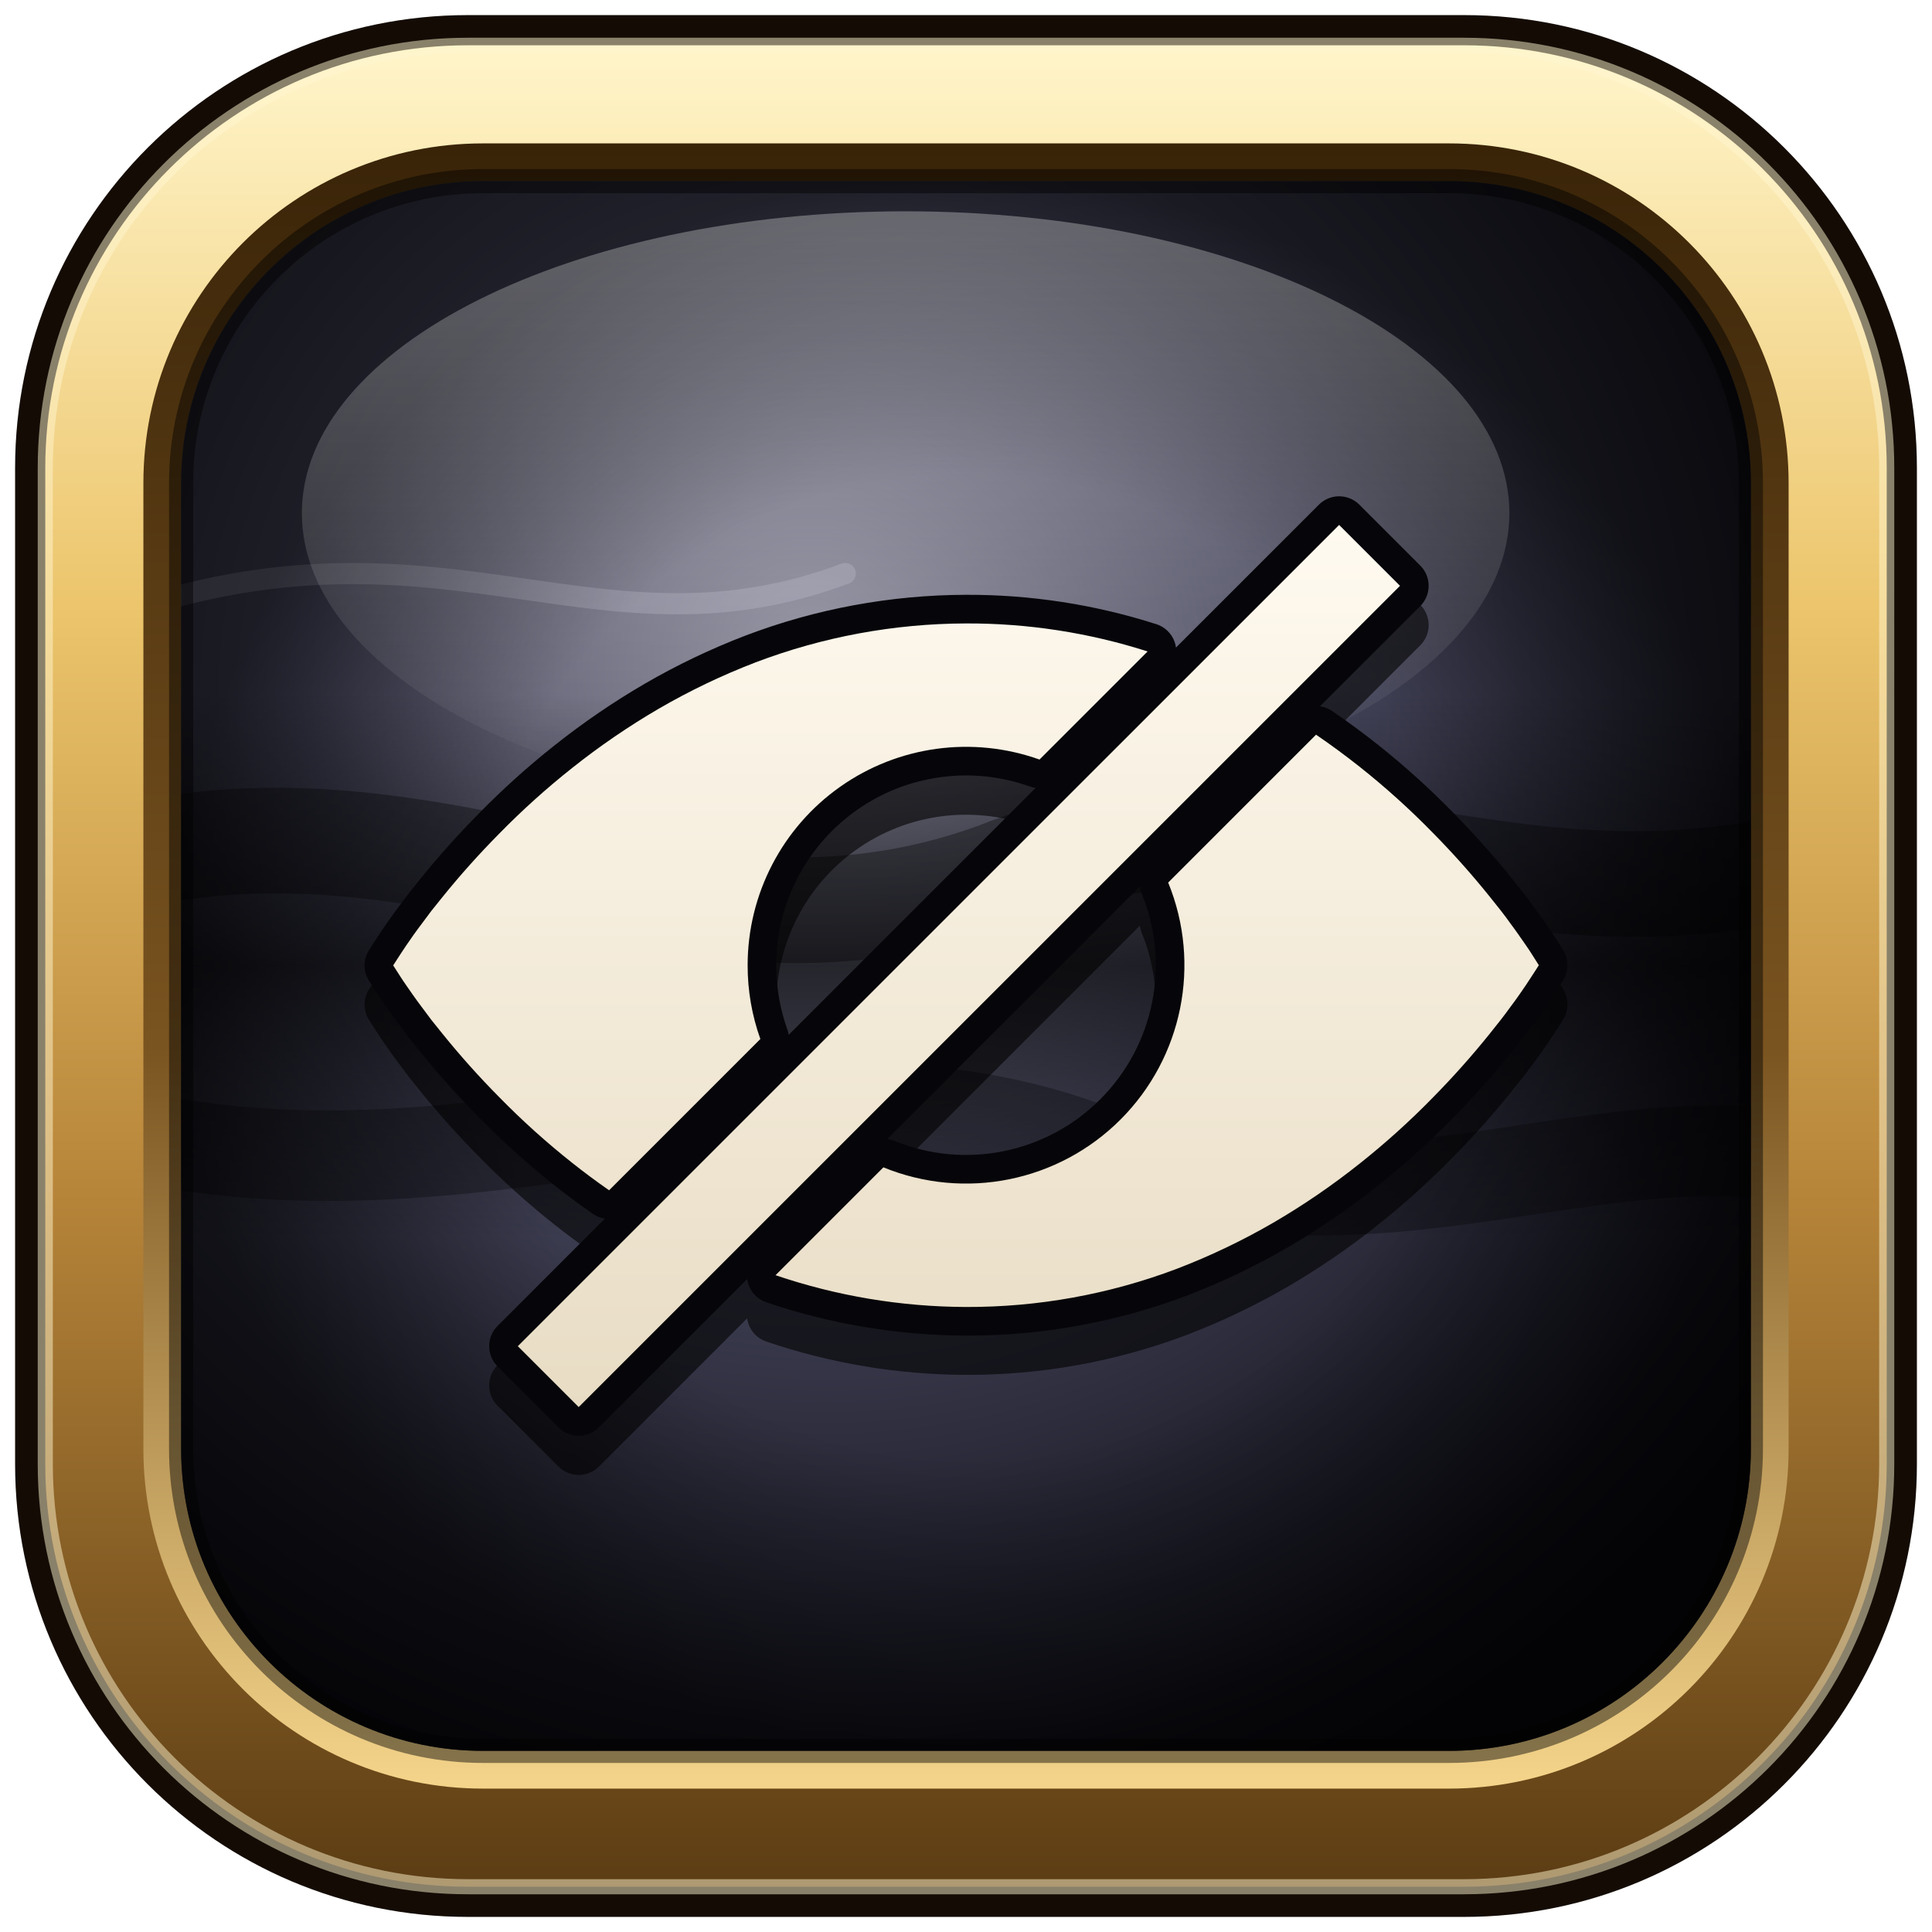
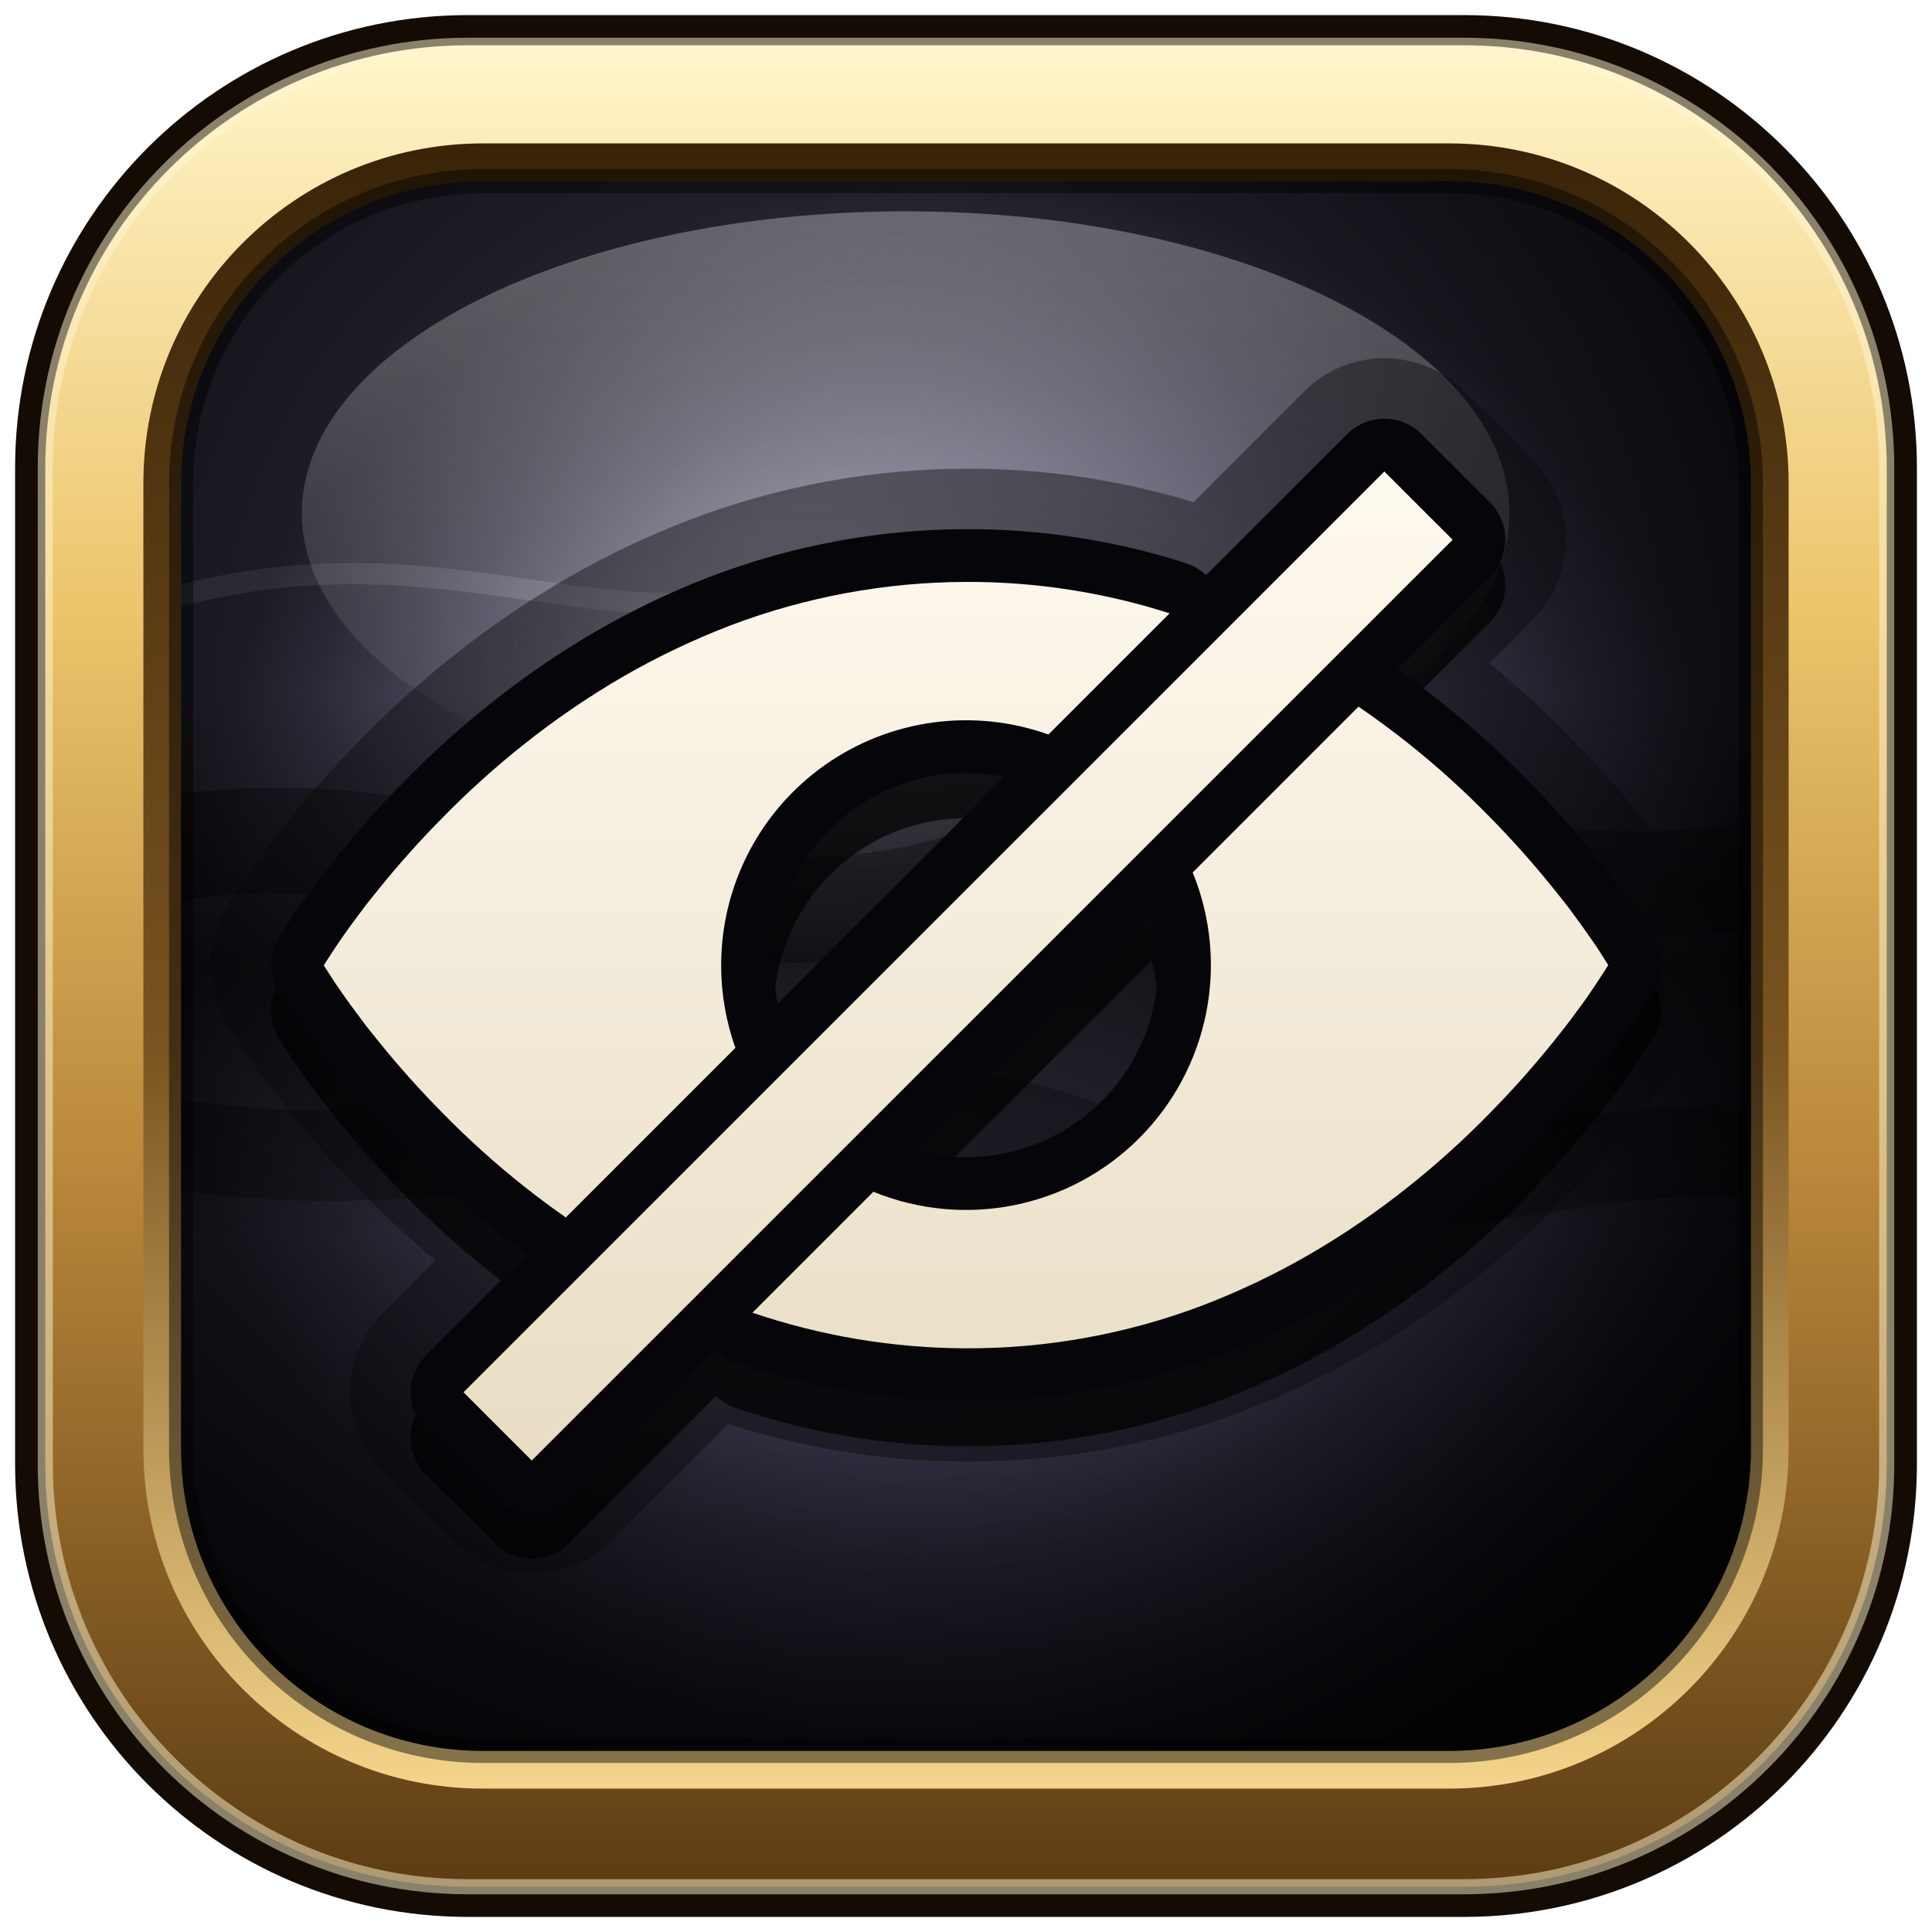
<svg xmlns="http://www.w3.org/2000/svg" viewBox="0 0 128 128" width="128" height="128">
  <defs>
    <linearGradient id="bezel" x1="0" y1="0" x2="0" y2="1">
      <stop offset="0" stop-color="#fff4c8" />
      <stop offset="0.3" stop-color="#ecc56c" />
      <stop offset="0.62" stop-color="#b8863a" />
      <stop offset="1" stop-color="#5e3e14" />
    </linearGradient>
    <linearGradient id="groove" x1="0" y1="0" x2="0" y2="1">
      <stop offset="0" stop-color="#3a2408" />
      <stop offset="0.55" stop-color="#7a5420" />
      <stop offset="1" stop-color="#f4d48a" />
    </linearGradient>
    <radialGradient id="enamel" cx="0.42" cy="0.36" r="0.72" fx="0.40" fy="0.30">
      <stop offset="0" stop-color="#8a8a9a" />
      <stop offset="0.45" stop-color="#44445a" />
      <stop offset="0.82" stop-color="#191924" />
      <stop offset="1" stop-color="#07070c" />
    </radialGradient>
    <radialGradient id="vig" cx="0.5" cy="0.5" r="0.5">
      <stop offset="0.62" stop-color="#000" stop-opacity="0" />
      <stop offset="1" stop-color="#000" stop-opacity="0.55" />
    </radialGradient>
    <linearGradient id="gloss" x1="0" y1="0" x2="0" y2="1">
      <stop offset="0" stop-color="#ffffff" stop-opacity="0.55" />
      <stop offset="1" stop-color="#ffffff" stop-opacity="0" />
    </linearGradient>
    <linearGradient id="glyph" x1="0" y1="0" x2="0" y2="1">
      <stop offset="0" stop-color="#fffaf0" />
      <stop offset="1" stop-color="#e8dcc4" />
    </linearGradient>
    <linearGradient id="goo" x1="0" y1="0" x2="0" y2="1">
      <stop offset="0" stop-color="#b4f05a" />
      <stop offset="0.6" stop-color="#5cb82a" />
      <stop offset="1" stop-color="#2e7a14" />
    </linearGradient>
    <linearGradient id="flame" x1="0" y1="1" x2="0" y2="0">
      <stop offset="0" stop-color="#fff0a0" />
      <stop offset="0.35" stop-color="#ffa030" />
      <stop offset="0.8" stop-color="#ff5010" stop-opacity="0.6" />
      <stop offset="1" stop-color="#ff3000" stop-opacity="0" />
    </linearGradient>
    <linearGradient id="mist" x1="0" y1="0" x2="0" y2="1">
      <stop offset="0" stop-color="#000" stop-opacity="0" />
      <stop offset="0.5" stop-color="#000" stop-opacity="0.62" />
      <stop offset="1" stop-color="#000" stop-opacity="0" />
    </linearGradient>
    <radialGradient id="halo" cx="0.5" cy="0.5" r="0.5">
      <stop offset="0" stop-color="#ffffff" stop-opacity="0.45" />
      <stop offset="1" stop-color="#ffffff" stop-opacity="0" />
    </radialGradient>
    <linearGradient id="glint" x1="0" y1="0" x2="1" y2="0">
      <stop offset="0" stop-color="#ffffff" stop-opacity="0" />
      <stop offset="0.5" stop-color="#ffffff" stop-opacity="1" />
      <stop offset="1" stop-color="#ffffff" stop-opacity="0" />
    </linearGradient>
    <clipPath id="en">
      <path d="M32.00 12.00 H96.00 A20.00 20.00 0 0 1 116.00 32.00 V96.00 A20.00 20.00 0 0 1 96.00 116.00 H32.00 A20.00 20.00 0 0 1 12.00 96.00 V32.00 A20.00 20.00 0 0 1 32.00 12.00 Z" />
    </clipPath>
  </defs>
  <path d="M31.00 1.00 H97.00 A30.00 30.00 0 0 1 127.00 31.00 V97.00 A30.00 30.00 0 0 1 97.00 127.00 H31.00 A30.00 30.00 0 0 1 1.00 97.00 V31.00 A30.00 30.00 0 0 1 31.00 1.00 Z" fill="#140c04" />
  <path d="M31.00 3.00 H97.00 A28.00 28.00 0 0 1 125.00 31.00 V97.00 A28.00 28.00 0 0 1 97.00 125.00 H31.00 A28.00 28.00 0 0 1 3.00 97.00 V31.00 A28.00 28.00 0 0 1 31.00 3.00 Z" fill="url(#bezel)" />
  <path d="M31.00 3.00 H97.00 A28.00 28.00 0 0 1 125.00 31.00 V97.00 A28.00 28.00 0 0 1 97.00 125.00 H31.00 A28.00 28.00 0 0 1 3.00 97.00 V31.00 A28.00 28.00 0 0 1 31.00 3.00 Z" fill="none" stroke="#fff6d0" stroke-width="1" opacity="0.5" />
  <path d="M32.00 9.50 H96.00 A22.50 22.50 0 0 1 118.50 32.00 V96.00 A22.50 22.50 0 0 1 96.00 118.50 H32.00 A22.50 22.50 0 0 1 9.50 96.00 V32.00 A22.50 22.50 0 0 1 32.00 9.50 Z" fill="url(#groove)" />
  <path d="M32.00 12.00 H96.00 A20.00 20.00 0 0 1 116.00 32.00 V96.00 A20.00 20.00 0 0 1 96.00 116.00 H32.00 A20.00 20.00 0 0 1 12.00 96.00 V32.00 A20.00 20.00 0 0 1 32.00 12.00 Z" fill="url(#enamel)" />
  <g clip-path="url(#en)">
    <rect x="0" y="46" width="128" height="36" fill="url(#mist)" />
    <path d="M4 58 C28 50 44 66 66 58 C86 50 100 64 124 56" fill="none" stroke="#000" stroke-width="7" stroke-linecap="round" opacity="0.35" />
    <path d="M4 74 C30 82 50 68 72 76 C92 84 108 72 124 78" fill="none" stroke="#000" stroke-width="6" stroke-linecap="round" opacity="0.3" />
    <path d="M10 40 C30 34 40 44 56 38" fill="none" stroke="#c8c8d8" stroke-width="1.4" stroke-linecap="round" opacity="0.25" />
    <path d="M32.00 12.00 H96.00 A20.00 20.00 0 0 1 116.00 32.00 V96.00 A20.00 20.00 0 0 1 96.00 116.00 H32.00 A20.00 20.00 0 0 1 12.00 96.00 V32.00 A20.00 20.00 0 0 1 32.00 12.00 Z" fill="url(#vig)" />
    <ellipse cx="60" cy="34" rx="40" ry="20" fill="url(#gloss)" opacity="0.55" />
  </g>
  <path d="M32.00 12.00 H96.00 A20.00 20.00 0 0 1 116.00 32.00 V96.00 A20.00 20.00 0 0 1 96.00 116.00 H32.00 A20.00 20.00 0 0 1 12.00 96.00 V32.00 A20.00 20.00 0 0 1 32.00 12.00 Z" fill="none" stroke="#000" stroke-width="1.6" opacity="0.45" />
-   <g transform="translate(0 2.6) translate(21.760 21.760) scale(0.165)" opacity="0.6">
-     <path d="m405.822 78.899 24.444 24.444L100.485 433.1 76.04 408.657zM168.32 255.677a87.704 87.704 0 0 1 117.196-82.575l43.402-43.402A236.362 236.362 0 0 0 256 118.452a239.715 239.715 0 0 0-84.454 15.616 270.752 270.752 0 0 0-38.861 18.59 293.179 293.179 0 0 0-34.816 23.821 311.884 311.884 0 0 0-29.423 26.507 336.397 336.397 0 0 0-22.681 25.355l-4.46 5.554-3.93 5.267c-2.443 3.204-4.518 6.224-6.2 8.678-1.683 2.455-2.974 4.541-3.85 5.855L26 255.758l1.325 2.063c.876 1.325 2.167 3.457 3.85 5.854 1.682 2.398 3.757 5.475 6.2 8.679l3.93 5.266 4.46 5.555a336.397 336.397 0 0 0 22.68 25.355 311.895 311.895 0 0 0 29.424 26.507q7.145 5.67 14.82 11.018l60.736-60.736a87.508 87.508 0 0 1-5.106-29.642zm316.367-2.086c-.876-1.337-2.166-3.515-3.85-5.889-1.682-2.374-3.756-5.509-6.2-8.736-2.443-3.457-5.255-6.995-8.39-10.867a339.52 339.52 0 0 0-22.68-25.459 311.768 311.768 0 0 0-29.423-26.564 306.188 306.188 0 0 0-17.587-12.954l-59.375 59.375a87.692 87.692 0 0 1-114.35 114.35l-43.31 43.31A240.015 240.015 0 0 0 256 392.913a236.834 236.834 0 0 0 84.454-15.258 269.046 269.046 0 0 0 38.861-18.544 290.32 290.32 0 0 0 34.816-23.822 311.768 311.768 0 0 0 29.423-26.564 339.52 339.52 0 0 0 22.681-25.458c3.146-3.884 5.947-7.457 8.39-10.868 2.443-3.227 4.518-6.247 6.2-8.736 1.683-2.49 2.974-4.61 3.85-5.89L486 255.69z" fill="#000" stroke="#000" stroke-width="23.0" stroke-linejoin="round" />
+   <g transform="translate(16.640 16.640) scale(0.185)" opacity="0.42">
+     <path d="m405.822 78.899 24.444 24.444L100.485 433.1 76.04 408.657zM168.32 255.677a87.704 87.704 0 0 1 117.196-82.575l43.402-43.402A236.362 236.362 0 0 0 256 118.452a239.715 239.715 0 0 0-84.454 15.616 270.752 270.752 0 0 0-38.861 18.59 293.179 293.179 0 0 0-34.816 23.821 311.884 311.884 0 0 0-29.423 26.507 336.397 336.397 0 0 0-22.681 25.355l-4.46 5.554-3.93 5.267c-2.443 3.204-4.518 6.224-6.2 8.678-1.683 2.455-2.974 4.541-3.85 5.855L26 255.758l1.325 2.063c.876 1.325 2.167 3.457 3.85 5.854 1.682 2.398 3.757 5.475 6.2 8.679l3.93 5.266 4.46 5.555a336.397 336.397 0 0 0 22.68 25.355 311.895 311.895 0 0 0 29.424 26.507q7.145 5.67 14.82 11.018l60.736-60.736a87.508 87.508 0 0 1-5.106-29.642zm316.367-2.086c-.876-1.337-2.166-3.515-3.85-5.889-1.682-2.374-3.756-5.509-6.2-8.736-2.443-3.457-5.255-6.995-8.39-10.867a339.52 339.52 0 0 0-22.68-25.459 311.768 311.768 0 0 0-29.423-26.564 306.188 306.188 0 0 0-17.587-12.954l-59.375 59.375a87.692 87.692 0 0 1-114.35 114.35l-43.31 43.31A240.015 240.015 0 0 0 256 392.913a236.834 236.834 0 0 0 84.454-15.258 269.046 269.046 0 0 0 38.861-18.544 290.32 290.32 0 0 0 34.816-23.822 311.768 311.768 0 0 0 29.423-26.564 339.52 339.52 0 0 0 22.681-25.458c3.146-3.884 5.947-7.457 8.39-10.868 2.443-3.227 4.518-6.247 6.2-8.736 1.683-2.49 2.974-4.61 3.85-5.89L486 255.69z" fill="#06060a" stroke="#06060a" stroke-width="81.1" stroke-linejoin="round" />
  </g>
-   <g transform="translate(21.760 21.760) scale(0.165)">
-     <path d="m405.822 78.899 24.444 24.444L100.485 433.1 76.04 408.657zM168.32 255.677a87.704 87.704 0 0 1 117.196-82.575l43.402-43.402A236.362 236.362 0 0 0 256 118.452a239.715 239.715 0 0 0-84.454 15.616 270.752 270.752 0 0 0-38.861 18.59 293.179 293.179 0 0 0-34.816 23.821 311.884 311.884 0 0 0-29.423 26.507 336.397 336.397 0 0 0-22.681 25.355l-4.46 5.554-3.93 5.267c-2.443 3.204-4.518 6.224-6.2 8.678-1.683 2.455-2.974 4.541-3.85 5.855L26 255.758l1.325 2.063c.876 1.325 2.167 3.457 3.85 5.854 1.682 2.398 3.757 5.475 6.2 8.679l3.93 5.266 4.46 5.555a336.397 336.397 0 0 0 22.68 25.355 311.895 311.895 0 0 0 29.424 26.507q7.145 5.67 14.82 11.018l60.736-60.736a87.508 87.508 0 0 1-5.106-29.642zm316.367-2.086c-.876-1.337-2.166-3.515-3.85-5.889-1.682-2.374-3.756-5.509-6.2-8.736-2.443-3.457-5.255-6.995-8.39-10.867a339.52 339.52 0 0 0-22.68-25.459 311.768 311.768 0 0 0-29.423-26.564 306.188 306.188 0 0 0-17.587-12.954l-59.375 59.375a87.692 87.692 0 0 1-114.35 114.35l-43.31 43.31A240.015 240.015 0 0 0 256 392.913a236.834 236.834 0 0 0 84.454-15.258 269.046 269.046 0 0 0 38.861-18.544 290.32 290.32 0 0 0 34.816-23.822 311.768 311.768 0 0 0 29.423-26.564 339.52 339.52 0 0 0 22.681-25.458c3.146-3.884 5.947-7.457 8.39-10.868 2.443-3.227 4.518-6.247 6.2-8.736 1.683-2.49 2.974-4.61 3.85-5.89L486 255.69z" fill="#06060a" stroke="#06060a" stroke-width="23.0" stroke-linejoin="round" />
+   <g transform="translate(0 3.0) translate(16.640 16.640) scale(0.185)" opacity="0.7">
+     <path d="m405.822 78.899 24.444 24.444L100.485 433.1 76.04 408.657zM168.32 255.677a87.704 87.704 0 0 1 117.196-82.575l43.402-43.402A236.362 236.362 0 0 0 256 118.452a239.715 239.715 0 0 0-84.454 15.616 270.752 270.752 0 0 0-38.861 18.59 293.179 293.179 0 0 0-34.816 23.821 311.884 311.884 0 0 0-29.423 26.507 336.397 336.397 0 0 0-22.681 25.355l-4.46 5.554-3.93 5.267c-2.443 3.204-4.518 6.224-6.2 8.678-1.683 2.455-2.974 4.541-3.85 5.855L26 255.758l1.325 2.063c.876 1.325 2.167 3.457 3.85 5.854 1.682 2.398 3.757 5.475 6.2 8.679l3.93 5.266 4.46 5.555a336.397 336.397 0 0 0 22.68 25.355 311.895 311.895 0 0 0 29.424 26.507q7.145 5.67 14.82 11.018l60.736-60.736a87.508 87.508 0 0 1-5.106-29.642zm316.367-2.086c-.876-1.337-2.166-3.515-3.85-5.889-1.682-2.374-3.756-5.509-6.2-8.736-2.443-3.457-5.255-6.995-8.39-10.867a339.52 339.52 0 0 0-22.68-25.459 311.768 311.768 0 0 0-29.423-26.564 306.188 306.188 0 0 0-17.587-12.954l-59.375 59.375a87.692 87.692 0 0 1-114.35 114.35l-43.31 43.31A240.015 240.015 0 0 0 256 392.913a236.834 236.834 0 0 0 84.454-15.258 269.046 269.046 0 0 0 38.861-18.544 290.32 290.32 0 0 0 34.816-23.822 311.768 311.768 0 0 0 29.423-26.564 339.52 339.52 0 0 0 22.681-25.458c3.146-3.884 5.947-7.457 8.39-10.868 2.443-3.227 4.518-6.247 6.2-8.736 1.683-2.49 2.974-4.61 3.85-5.89L486 255.69z" fill="#000" stroke="#000" stroke-width="37.8" stroke-linejoin="round" />
  </g>
-   <g transform="translate(21.760 21.760) scale(0.165)">
+   <g transform="translate(16.640 16.640) scale(0.185)">
+     <path d="m405.822 78.899 24.444 24.444L100.485 433.1 76.04 408.657zM168.32 255.677a87.704 87.704 0 0 1 117.196-82.575l43.402-43.402A236.362 236.362 0 0 0 256 118.452a239.715 239.715 0 0 0-84.454 15.616 270.752 270.752 0 0 0-38.861 18.59 293.179 293.179 0 0 0-34.816 23.821 311.884 311.884 0 0 0-29.423 26.507 336.397 336.397 0 0 0-22.681 25.355l-4.46 5.554-3.93 5.267c-2.443 3.204-4.518 6.224-6.2 8.678-1.683 2.455-2.974 4.541-3.85 5.855L26 255.758l1.325 2.063c.876 1.325 2.167 3.457 3.85 5.854 1.682 2.398 3.757 5.475 6.2 8.679l3.93 5.266 4.46 5.555a336.397 336.397 0 0 0 22.68 25.355 311.895 311.895 0 0 0 29.424 26.507q7.145 5.67 14.82 11.018l60.736-60.736a87.508 87.508 0 0 1-5.106-29.642zm316.367-2.086c-.876-1.337-2.166-3.515-3.85-5.889-1.682-2.374-3.756-5.509-6.2-8.736-2.443-3.457-5.255-6.995-8.39-10.867a339.52 339.52 0 0 0-22.68-25.459 311.768 311.768 0 0 0-29.423-26.564 306.188 306.188 0 0 0-17.587-12.954l-59.375 59.375a87.692 87.692 0 0 1-114.35 114.35l-43.31 43.31A240.015 240.015 0 0 0 256 392.913a236.834 236.834 0 0 0 84.454-15.258 269.046 269.046 0 0 0 38.861-18.544 290.32 290.32 0 0 0 34.816-23.822 311.768 311.768 0 0 0 29.423-26.564 339.52 339.52 0 0 0 22.681-25.458c3.146-3.884 5.947-7.457 8.39-10.868 2.443-3.227 4.518-6.247 6.2-8.736 1.683-2.49 2.974-4.61 3.85-5.89L486 255.69z" fill="#06060a" stroke="#06060a" stroke-width="37.8" stroke-linejoin="round" />
+   </g>
+   <g transform="translate(16.640 16.640) scale(0.185)">
    <path d="m405.822 78.899 24.444 24.444L100.485 433.1 76.04 408.657zM168.32 255.677a87.704 87.704 0 0 1 117.196-82.575l43.402-43.402A236.362 236.362 0 0 0 256 118.452a239.715 239.715 0 0 0-84.454 15.616 270.752 270.752 0 0 0-38.861 18.59 293.179 293.179 0 0 0-34.816 23.821 311.884 311.884 0 0 0-29.423 26.507 336.397 336.397 0 0 0-22.681 25.355l-4.46 5.554-3.93 5.267c-2.443 3.204-4.518 6.224-6.2 8.678-1.683 2.455-2.974 4.541-3.85 5.855L26 255.758l1.325 2.063c.876 1.325 2.167 3.457 3.85 5.854 1.682 2.398 3.757 5.475 6.2 8.679l3.93 5.266 4.46 5.555a336.397 336.397 0 0 0 22.68 25.355 311.895 311.895 0 0 0 29.424 26.507q7.145 5.67 14.82 11.018l60.736-60.736a87.508 87.508 0 0 1-5.106-29.642zm316.367-2.086c-.876-1.337-2.166-3.515-3.85-5.889-1.682-2.374-3.756-5.509-6.2-8.736-2.443-3.457-5.255-6.995-8.39-10.867a339.52 339.52 0 0 0-22.68-25.459 311.768 311.768 0 0 0-29.423-26.564 306.188 306.188 0 0 0-17.587-12.954l-59.375 59.375a87.692 87.692 0 0 1-114.35 114.35l-43.31 43.31A240.015 240.015 0 0 0 256 392.913a236.834 236.834 0 0 0 84.454-15.258 269.046 269.046 0 0 0 38.861-18.544 290.32 290.32 0 0 0 34.816-23.822 311.768 311.768 0 0 0 29.423-26.564 339.52 339.52 0 0 0 22.681-25.458c3.146-3.884 5.947-7.457 8.39-10.868 2.443-3.227 4.518-6.247 6.2-8.736 1.683-2.49 2.974-4.61 3.85-5.89L486 255.69z" fill="url(#glyph)" />
  </g>
</svg>
